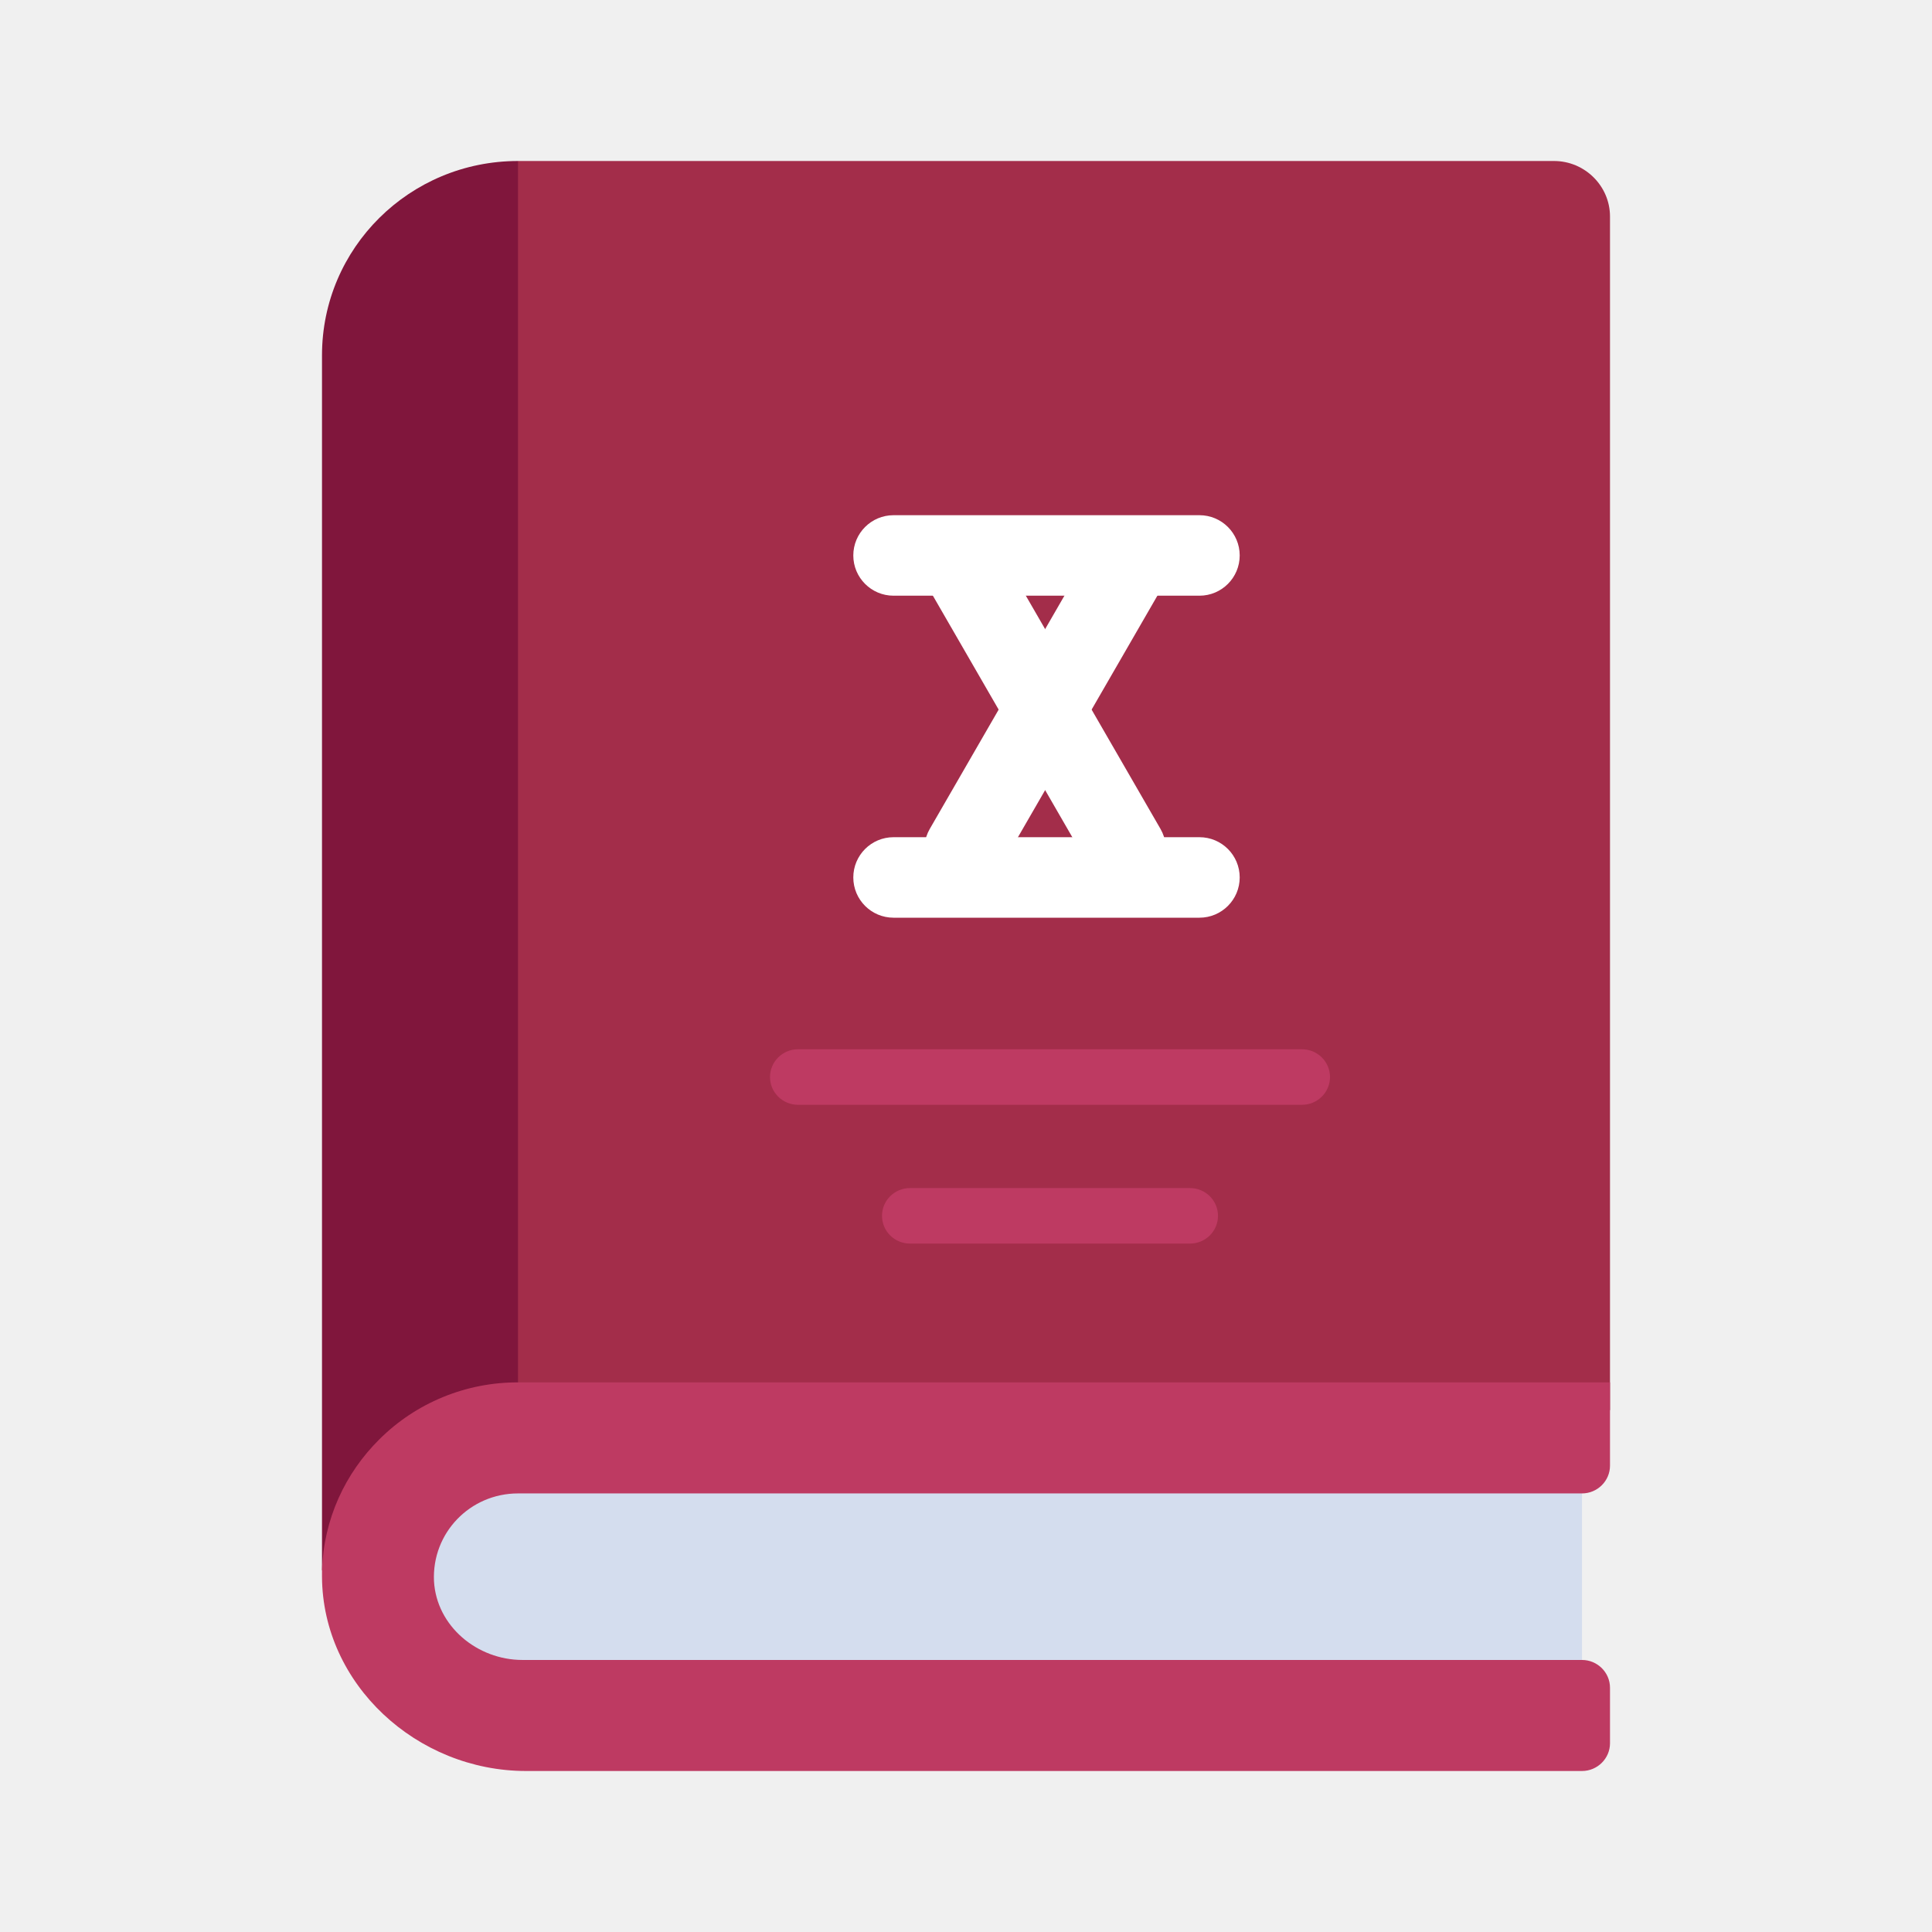
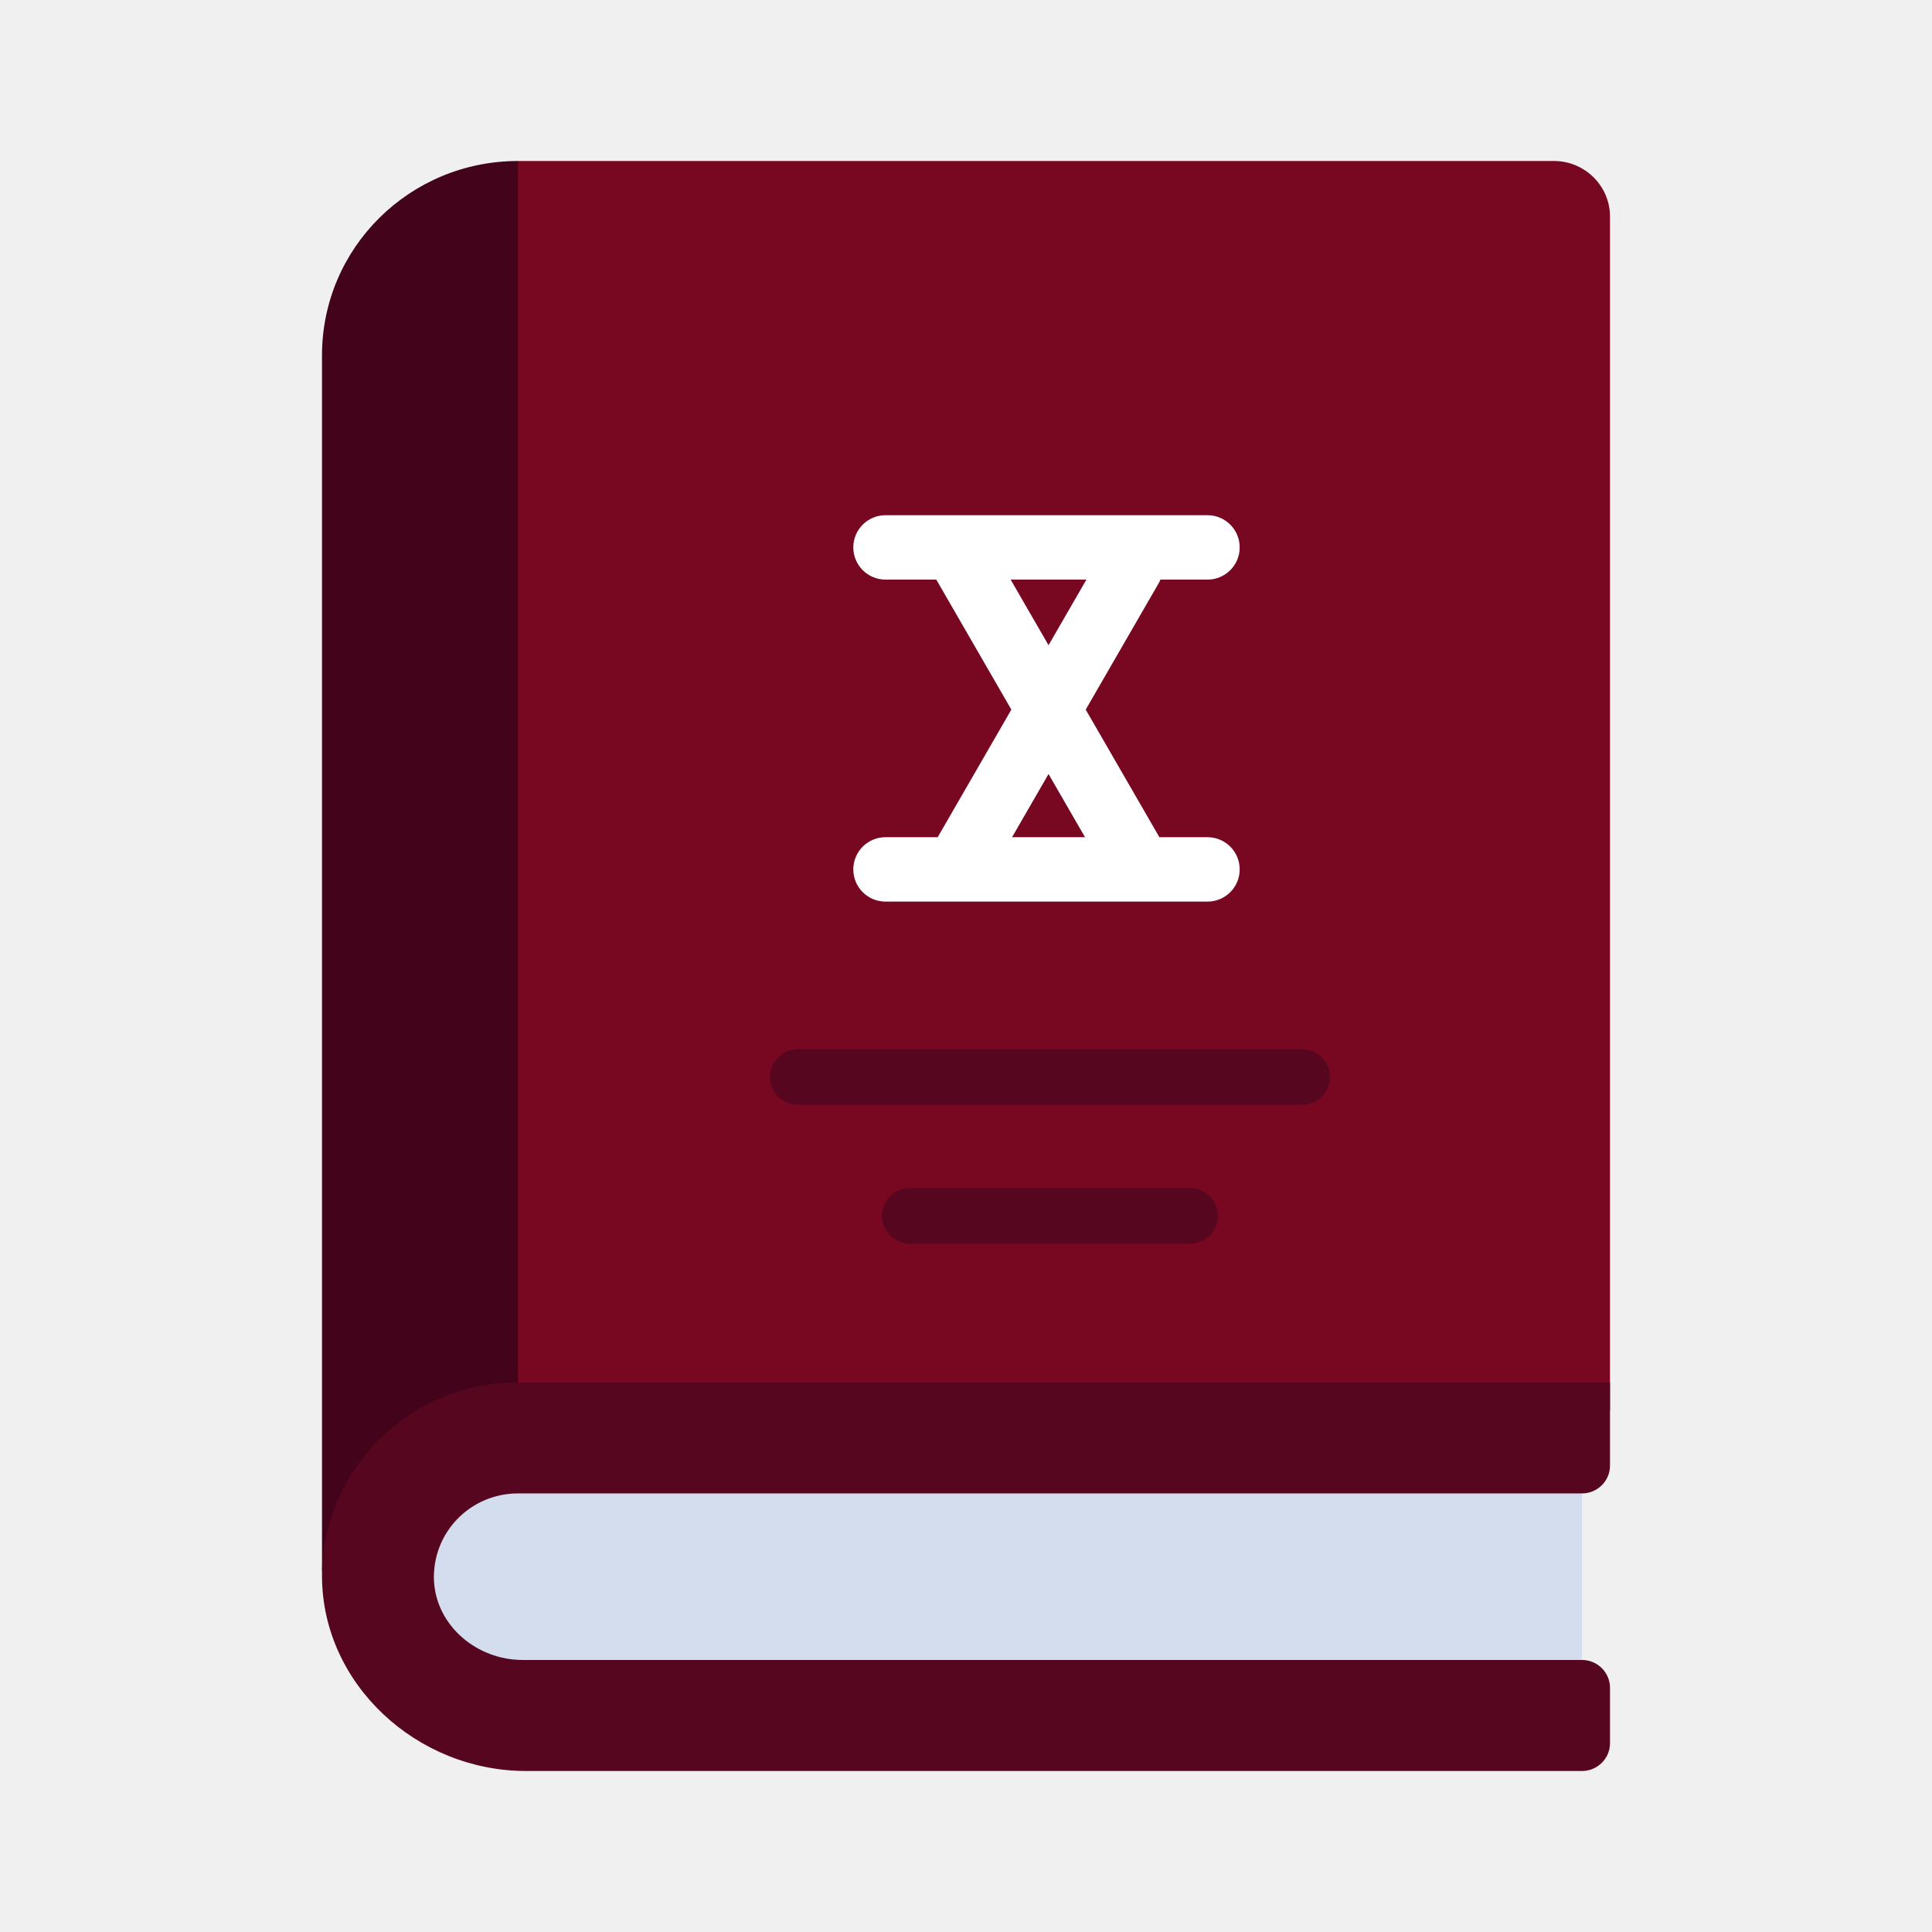
<svg xmlns="http://www.w3.org/2000/svg" width="120" height="120" viewBox="0 0 120 120" fill="none">
  <rect x="60" y="31.211" width="3.509" height="27.085" rx="1.754" fill="white" />
  <path d="M30.435 91.034H98.261V104.828H30.435C26.595 104.828 23.478 101.738 23.478 97.931C23.478 94.124 26.595 91.034 30.435 91.034Z" fill="#D4DDEE" />
-   <path d="M20 97.534V22.069C20 15.397 25.444 10 32.174 10L33.913 11.724V84.138L32.174 87.586L20 97.534Z" fill="#80163C" />
-   <path d="M100 13.448V87.586H32.174V10H96.522C98.435 10 100 11.552 100 13.448Z" fill="#A32D4A" />
-   <path d="M26.956 98.207C27.113 101 29.635 103.103 32.452 103.103H98.261C99.217 103.103 100 103.879 100 104.828V108.276C100 109.224 99.217 110 98.261 110H32.678C25.896 110 20.035 104.621 20 97.931V97.534C20.104 94.345 21.444 91.5 23.565 89.397C24.693 88.273 26.035 87.382 27.513 86.775C28.99 86.168 30.575 85.858 32.174 85.862H100V91.034C100 91.983 99.217 92.759 98.261 92.759H32.174C29.2 92.759 26.817 95.207 26.956 98.207Z" fill="#BE3A62" />
-   <path d="M80.87 68.621H49.565C49.104 68.621 48.662 68.439 48.336 68.116C48.009 67.792 47.826 67.354 47.826 66.897C47.826 66.439 48.009 66.001 48.336 65.677C48.662 65.354 49.104 65.172 49.565 65.172H80.87C81.331 65.172 81.773 65.354 82.099 65.677C82.426 66.001 82.609 66.439 82.609 66.897C82.609 67.354 82.426 67.792 82.099 68.116C81.773 68.439 81.331 68.621 80.87 68.621ZM73.913 77.241H56.522C56.061 77.241 55.618 77.06 55.292 76.736C54.966 76.413 54.783 75.975 54.783 75.517C54.783 75.06 54.966 74.621 55.292 74.298C55.618 73.975 56.061 73.793 56.522 73.793H73.913C74.374 73.793 74.817 73.975 75.143 74.298C75.469 74.621 75.652 75.06 75.652 75.517C75.652 75.975 75.469 76.413 75.143 76.736C74.817 77.06 74.374 77.241 73.913 77.241Z" fill="#BE3A62" />
-   <rect width="5" height="24" rx="2.5" transform="matrix(2.23207e-08 1 1 -8.56015e-08 53 32)" fill="white" />
-   <rect width="5" height="24" rx="2.5" transform="matrix(2.23207e-08 1 1 -8.56015e-08 53 52)" fill="white" />
-   <rect width="5" height="25" rx="2.5" transform="matrix(-0.866025 -0.5 -0.5 0.866025 73.3301 34.5)" fill="white" />
-   <rect width="5" height="25" rx="2.5" transform="matrix(-0.866025 0.5 0.5 0.866025 60.8301 32)" fill="white" />
+   <path d="M20 97.534V22.069C20 15.397 25.444 10 32.174 10L33.913 11.724V84.138L32.174 87.586L20 97.534Z" fill="#43031A" />
+   <path d="M100 13.448V87.586H32.174V10H96.522C98.435 10 100 11.552 100 13.448Z" fill="#780722" />
+   <path d="M26.956 98.207C27.113 101 29.635 103.103 32.452 103.103H98.261C99.217 103.103 100 103.879 100 104.828V108.276C100 109.224 99.217 110 98.261 110H32.678C25.896 110 20.035 104.621 20 97.931V97.534C20.104 94.345 21.444 91.5 23.565 89.397C24.693 88.273 26.035 87.382 27.513 86.775C28.99 86.168 30.575 85.858 32.174 85.862H100V91.034C100 91.983 99.217 92.759 98.261 92.759H32.174C29.2 92.759 26.817 95.207 26.956 98.207Z" fill="#56071F" />
+   <path d="M80.87 68.621H49.565C49.104 68.621 48.662 68.439 48.336 68.116C48.009 67.792 47.826 67.354 47.826 66.897C47.826 66.439 48.009 66.001 48.336 65.677C48.662 65.354 49.104 65.172 49.565 65.172H80.87C81.331 65.172 81.773 65.354 82.099 65.677C82.426 66.001 82.609 66.439 82.609 66.897C82.609 67.354 82.426 67.792 82.099 68.116C81.773 68.439 81.331 68.621 80.87 68.621ZM73.913 77.241H56.522C56.061 77.241 55.618 77.06 55.292 76.736C54.966 76.413 54.783 75.975 54.783 75.517C54.783 75.06 54.966 74.621 55.292 74.298C55.618 73.975 56.061 73.793 56.522 73.793H73.913C74.374 73.793 74.817 73.975 75.143 74.298C75.469 74.621 75.652 75.06 75.652 75.517C75.652 75.975 75.469 76.413 75.143 76.736C74.817 77.06 74.374 77.241 73.913 77.241Z" fill="#56071F" />
+   <rect width="4" height="24" rx="2" transform="matrix(2.23207e-08 1 1 -8.56015e-08 53 32)" fill="white" />
+   <rect width="4" height="24" rx="2" transform="matrix(2.23207e-08 1 1 -8.56015e-08 53 52)" fill="white" />
+   <rect width="4" height="25" rx="2" transform="matrix(-0.866025 -0.5 -0.5 0.866025 72.9641 34.5)" fill="white" />
+   <rect width="4" height="25" rx="2" transform="matrix(-0.866025 0.5 0.5 0.866025 60.4641 32)" fill="white" />
</svg>
